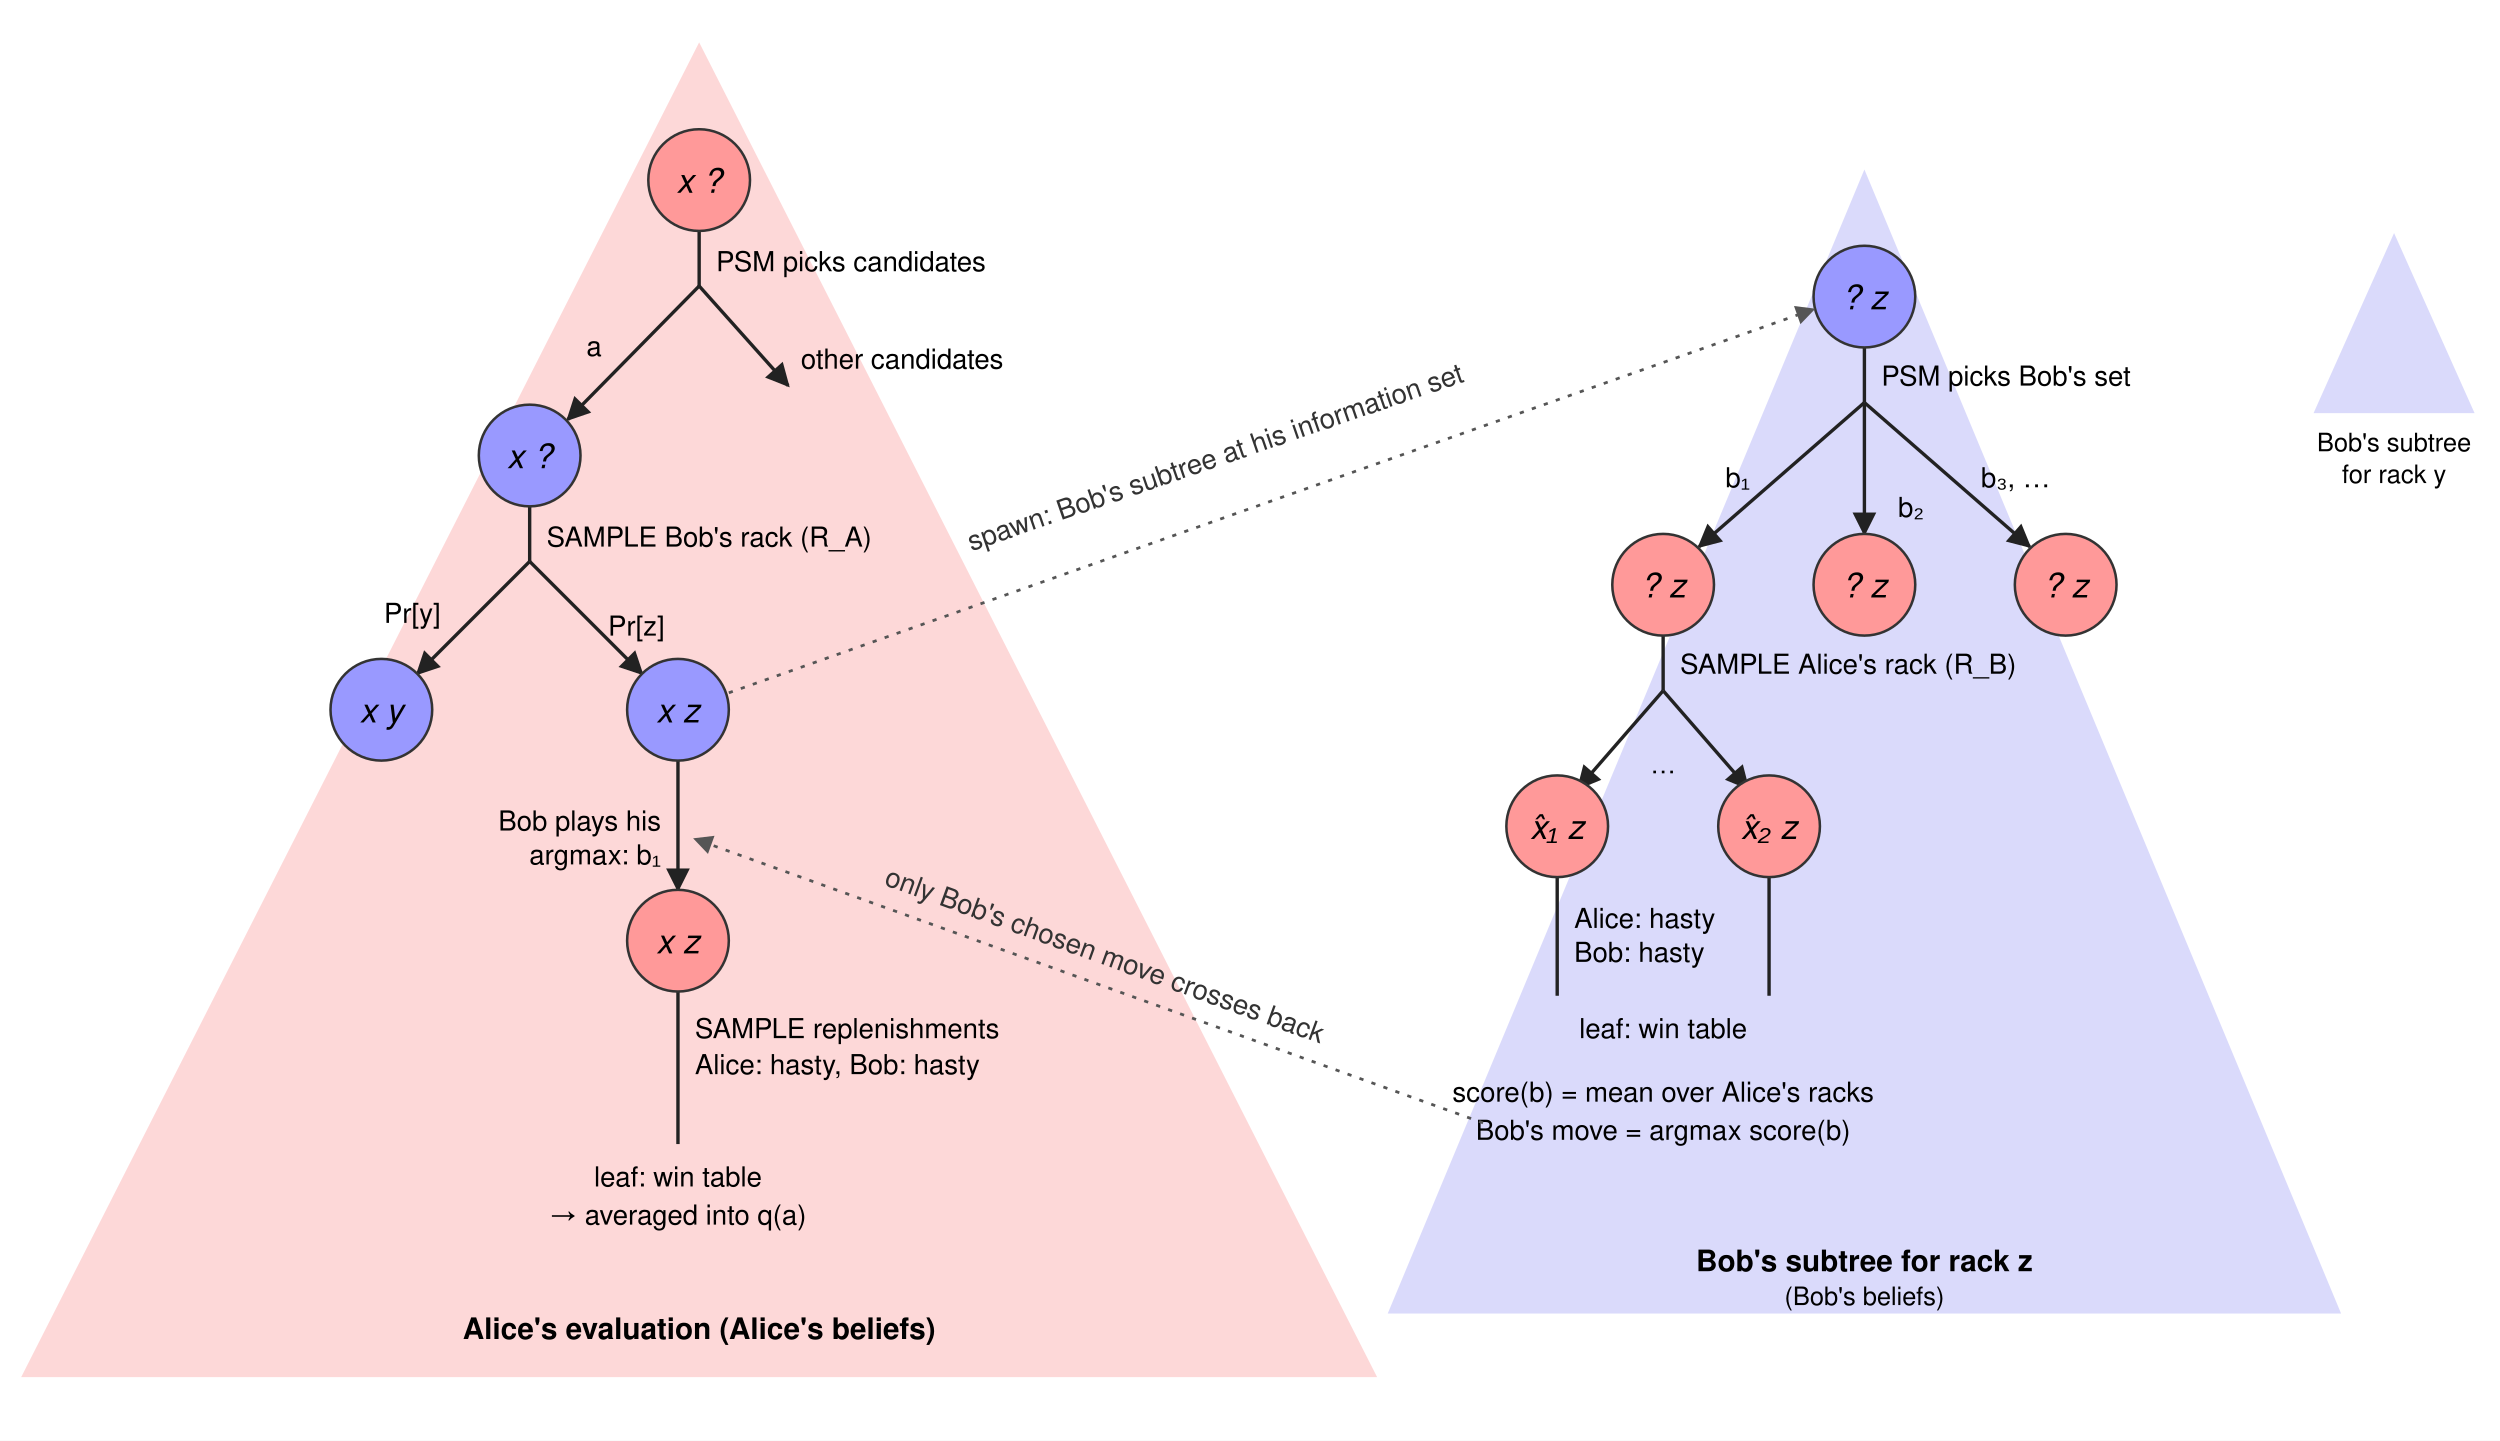
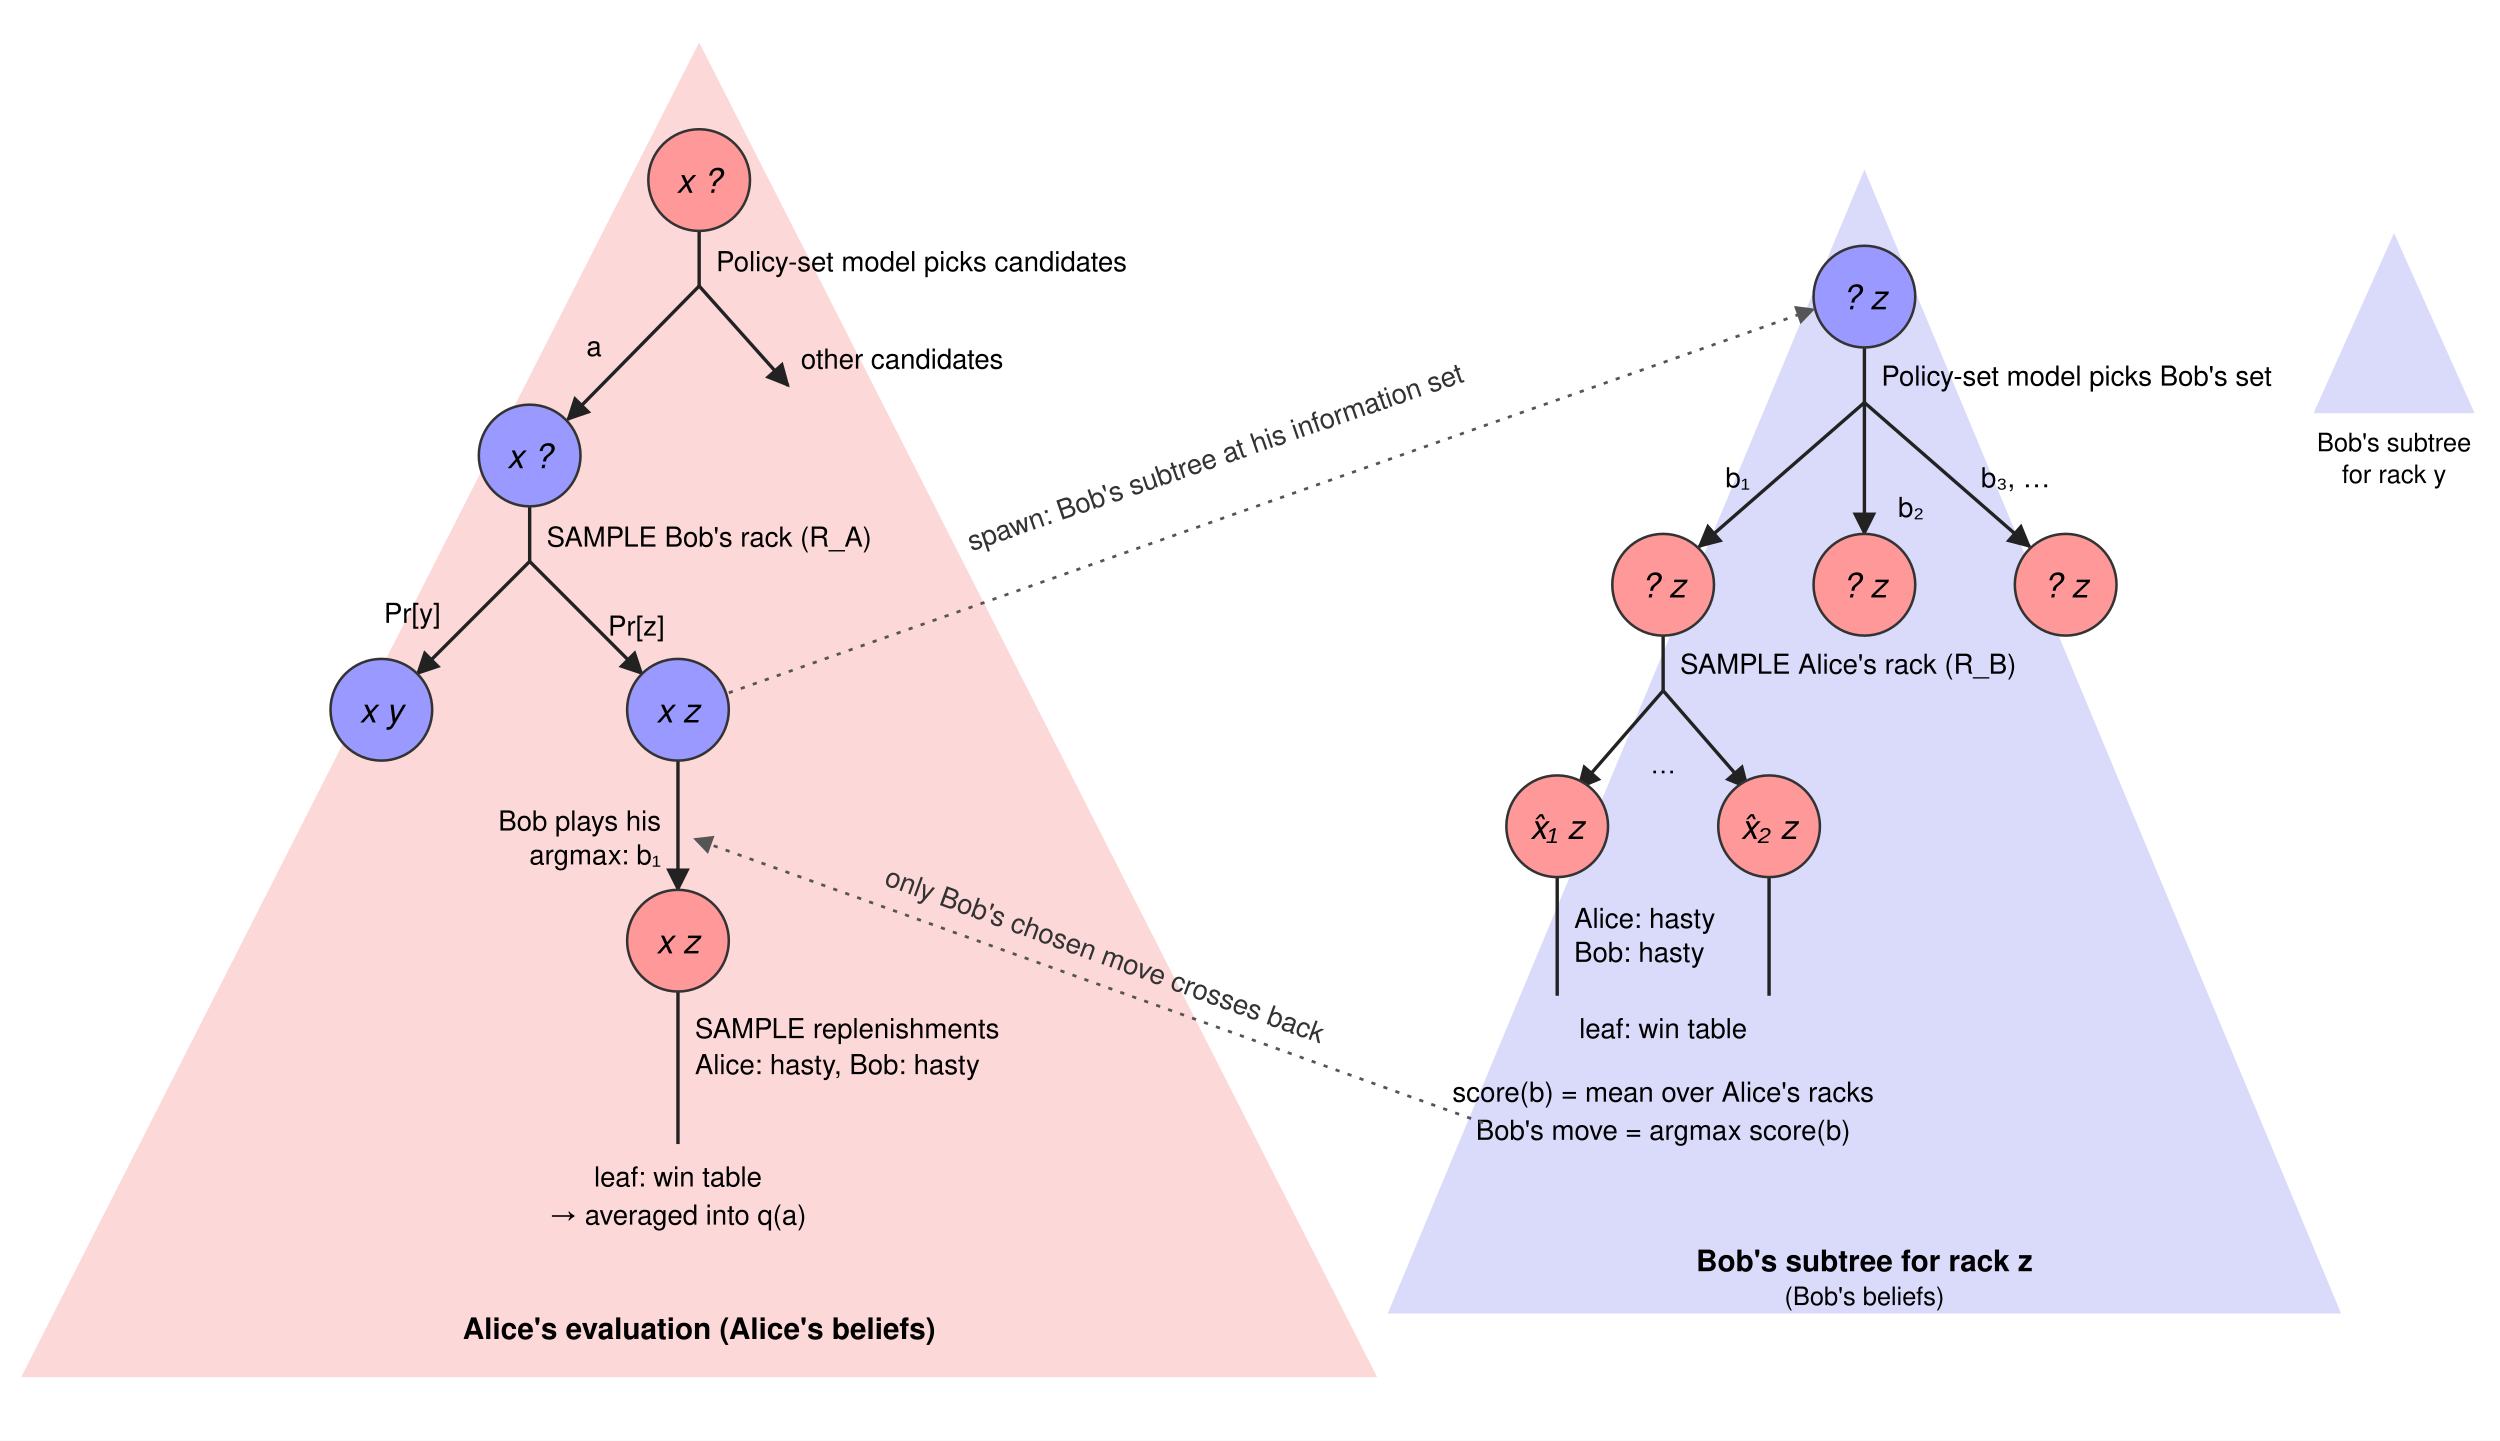
<svg xmlns="http://www.w3.org/2000/svg" width="1180" height="680" viewBox="0 0 1180 680" font-family="Helvetica, Arial, sans-serif" font-size="14">
  <defs>
    <marker id="arrow" viewBox="0 0 10 10" refX="9" refY="5" markerWidth="7" markerHeight="7" orient="auto-start-reverse">
      <path d="M0,0 L10,5 L0,10 z" fill="#222" />
    </marker>
    <marker id="arrow-dot" viewBox="0 0 10 10" refX="9" refY="5" markerWidth="7" markerHeight="7" orient="auto-start-reverse">
      <path d="M0,0 L10,5 L0,10 z" fill="#555" />
    </marker>
  </defs>
  <rect width="1180" height="680" fill="#ffffff" />
  <polygon points="330,20 10,650 650,650" fill="#fdd8d8" />
  <text x="330" y="632" text-anchor="middle" font-weight="bold">Alice's evaluation (Alice's beliefs)</text>
  <polygon points="880,80 655,620 1105,620" fill="#dadafb" />
  <text x="880" y="600" text-anchor="middle" font-weight="bold">Bob's subtree for rack z</text>
  <text x="880" y="616" text-anchor="middle" font-size="12">(Bob's beliefs)</text>
  <polygon points="1130,110 1092,195 1168,195" fill="#dadafb" />
  <text x="1130" y="213" text-anchor="middle" font-size="12">Bob's subtree</text>
  <text x="1130" y="228" text-anchor="middle" font-size="12">for rack y</text>
  <g stroke="#222" stroke-width="1.6" fill="none">
    <line x1="330" y1="109" x2="330" y2="135" />
    <line x1="330" y1="135" x2="268" y2="198" marker-end="url(#arrow)" />
    <line x1="330" y1="135" x2="372" y2="182" marker-end="url(#arrow)" />
    <line x1="250" y1="239" x2="250" y2="265" />
    <line x1="250" y1="265" x2="197" y2="318" marker-end="url(#arrow)" />
    <line x1="250" y1="265" x2="303" y2="318" marker-end="url(#arrow)" />
    <line x1="320" y1="359" x2="320" y2="420" marker-end="url(#arrow)" />
    <line x1="320" y1="468" x2="320" y2="540" />
    <line x1="880" y1="164" x2="880" y2="190" />
    <line x1="880" y1="190" x2="802" y2="258" marker-end="url(#arrow)" />
    <line x1="880" y1="190" x2="880" y2="252" marker-end="url(#arrow)" />
    <line x1="880" y1="190" x2="958" y2="258" marker-end="url(#arrow)" />
    <line x1="785" y1="300" x2="785" y2="326" />
    <line x1="785" y1="326" x2="745" y2="372" marker-end="url(#arrow)" />
    <line x1="785" y1="326" x2="825" y2="372" marker-end="url(#arrow)" />
    <line x1="735" y1="414" x2="735" y2="470" />
    <line x1="835" y1="414" x2="835" y2="470" />
  </g>
  <g stroke="#333" stroke-width="1.2">
    <circle cx="330" cy="85" r="24" fill="#f99" />
    <circle cx="250" cy="215" r="24" fill="#99f" />
    <circle cx="180" cy="335" r="24" fill="#99f" />
    <circle cx="320" cy="335" r="24" fill="#99f" />
    <circle cx="320" cy="444" r="24" fill="#f99" />
    <circle cx="880" cy="140" r="24" fill="#99f" />
    <circle cx="785" cy="276" r="24" fill="#f99" />
    <circle cx="880" cy="276" r="24" fill="#f99" />
    <circle cx="975" cy="276" r="24" fill="#f99" />
    <circle cx="735" cy="390" r="24" fill="#f99" />
    <circle cx="835" cy="390" r="24" fill="#f99" />
  </g>
  <g text-anchor="middle" font-style="italic" font-size="16">
    <text x="330" y="91">x ?</text>
    <text x="250" y="221">x ?</text>
    <text x="180" y="341">x y</text>
    <text x="320" y="341">x z</text>
    <text x="320" y="450">x z</text>
    <text x="880" y="146">? z</text>
    <text x="785" y="282">? z</text>
    <text x="880" y="282">? z</text>
    <text x="975" y="282">? z</text>
    <text x="735" y="396">x̂₁ z</text>
    <text x="835" y="396">x̂₂ z</text>
  </g>
  <g font-size="13">
-     <text x="338" y="128">PSM picks candidates</text>
+     <text x="338" y="128">Policy-set model picks candidates</text>
    <text x="284" y="168" text-anchor="end">a</text>
    <text x="378" y="174">other candidates</text>
    <text x="258" y="258">SAMPLE Bob's rack (R_A)</text>
    <text x="208" y="294" text-anchor="end">Pr[y]</text>
    <text x="287" y="300">Pr[z]</text>
    <text x="312" y="392" text-anchor="end">Bob plays his</text>
    <text x="312" y="408" text-anchor="end">argmax: b₁</text>
    <text x="328" y="490">SAMPLE replenishments</text>
    <text x="328" y="507">Alice: hasty, Bob: hasty</text>
    <text x="320" y="560" text-anchor="middle">leaf: win table</text>
    <text x="320" y="578" text-anchor="middle">→ averaged into q(a)</text>
-     <text x="888" y="182">PSM picks Bob's set</text>
+     <text x="888" y="182">Policy-set model picks Bob's set</text>
    <text x="826" y="230" text-anchor="end">b₁</text>
    <text x="884" y="244" text-anchor="middle" dx="18">b₂</text>
    <text x="935" y="230">b₃, …</text>
    <text x="793" y="318">SAMPLE Alice's rack (R_B)</text>
    <text x="785" y="365" text-anchor="middle" font-size="12">…</text>
    <text x="743" y="438">Alice: hasty</text>
    <text x="743" y="454">Bob: hasty</text>
    <text x="785" y="490" text-anchor="middle">leaf: win table</text>
    <text x="785" y="520" text-anchor="middle">score(b) = mean over Alice's racks</text>
    <text x="785" y="538" text-anchor="middle">Bob's move = argmax score(b)</text>
  </g>
  <g stroke="#555" stroke-width="1.3" stroke-dasharray="2,4" fill="none">
    <line x1="344" y1="327" x2="856" y2="146" marker-end="url(#arrow-dot)" />
    <line x1="700" y1="530" x2="328" y2="396" marker-end="url(#arrow-dot)" />
  </g>
  <g font-size="13" fill="#333">
    <text x="575" y="220" transform="rotate(-19 575 220)" text-anchor="middle">spawn: Bob's subtree at his information set</text>
    <text x="520" y="455" transform="rotate(20 520 455)" text-anchor="middle">only Bob's chosen move crosses back</text>
  </g>
</svg>
